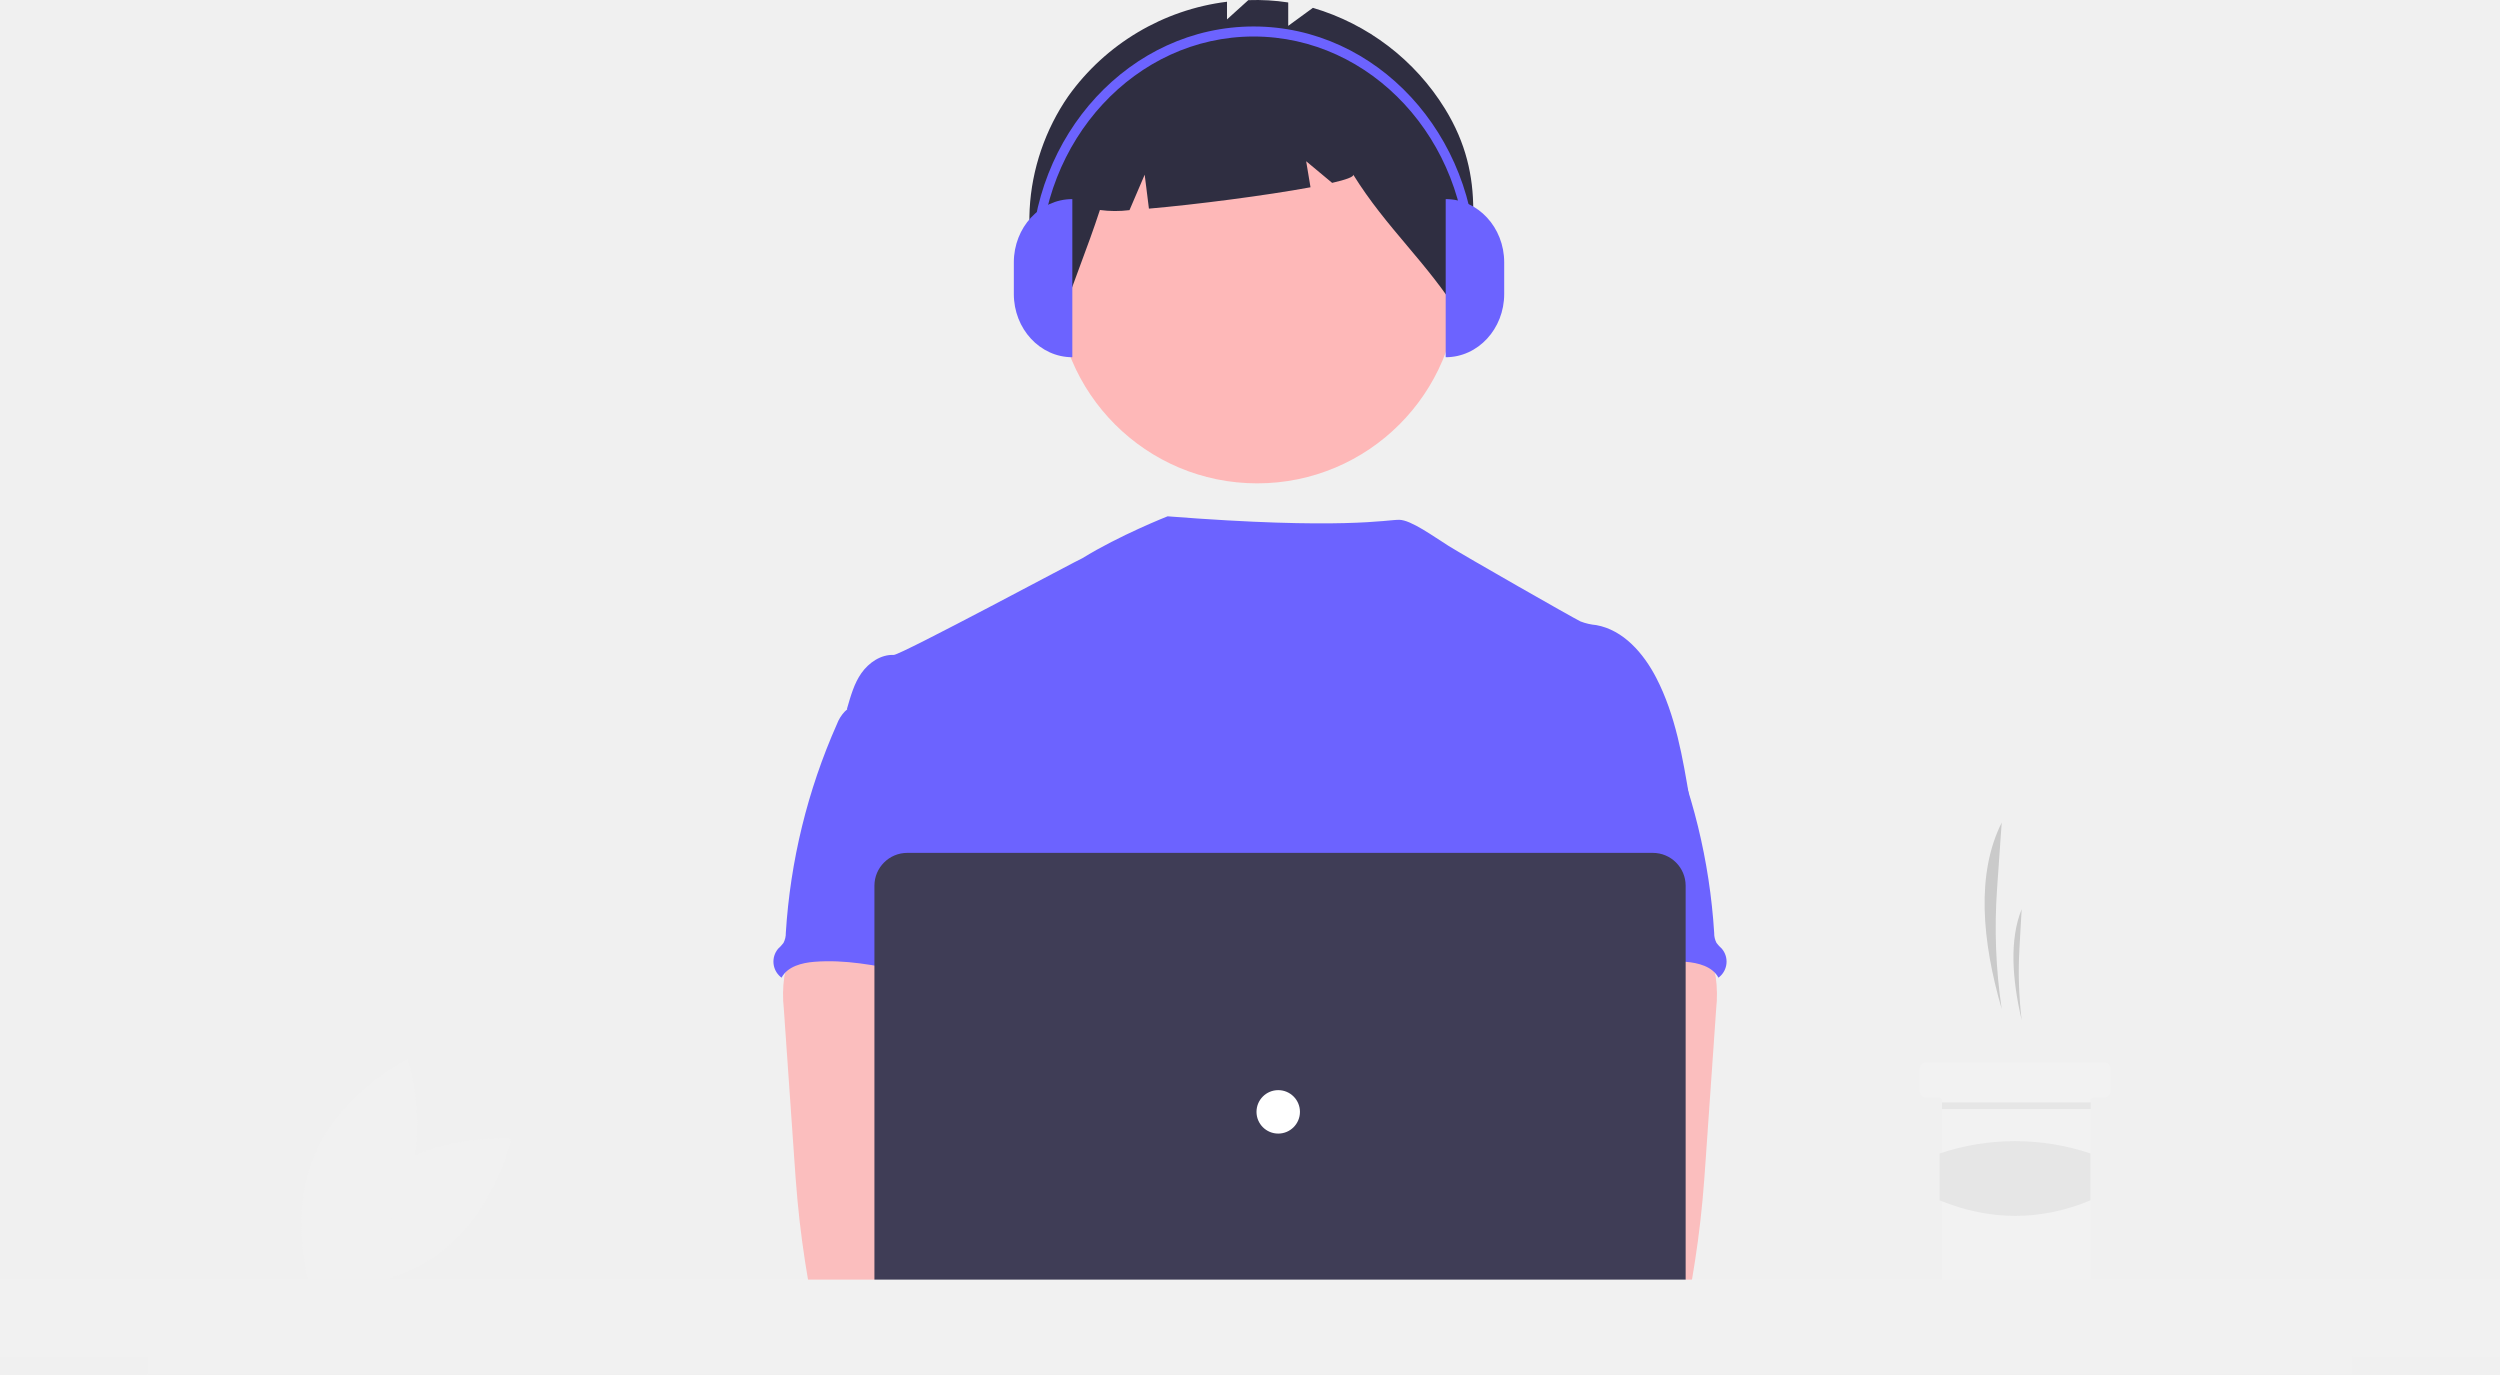
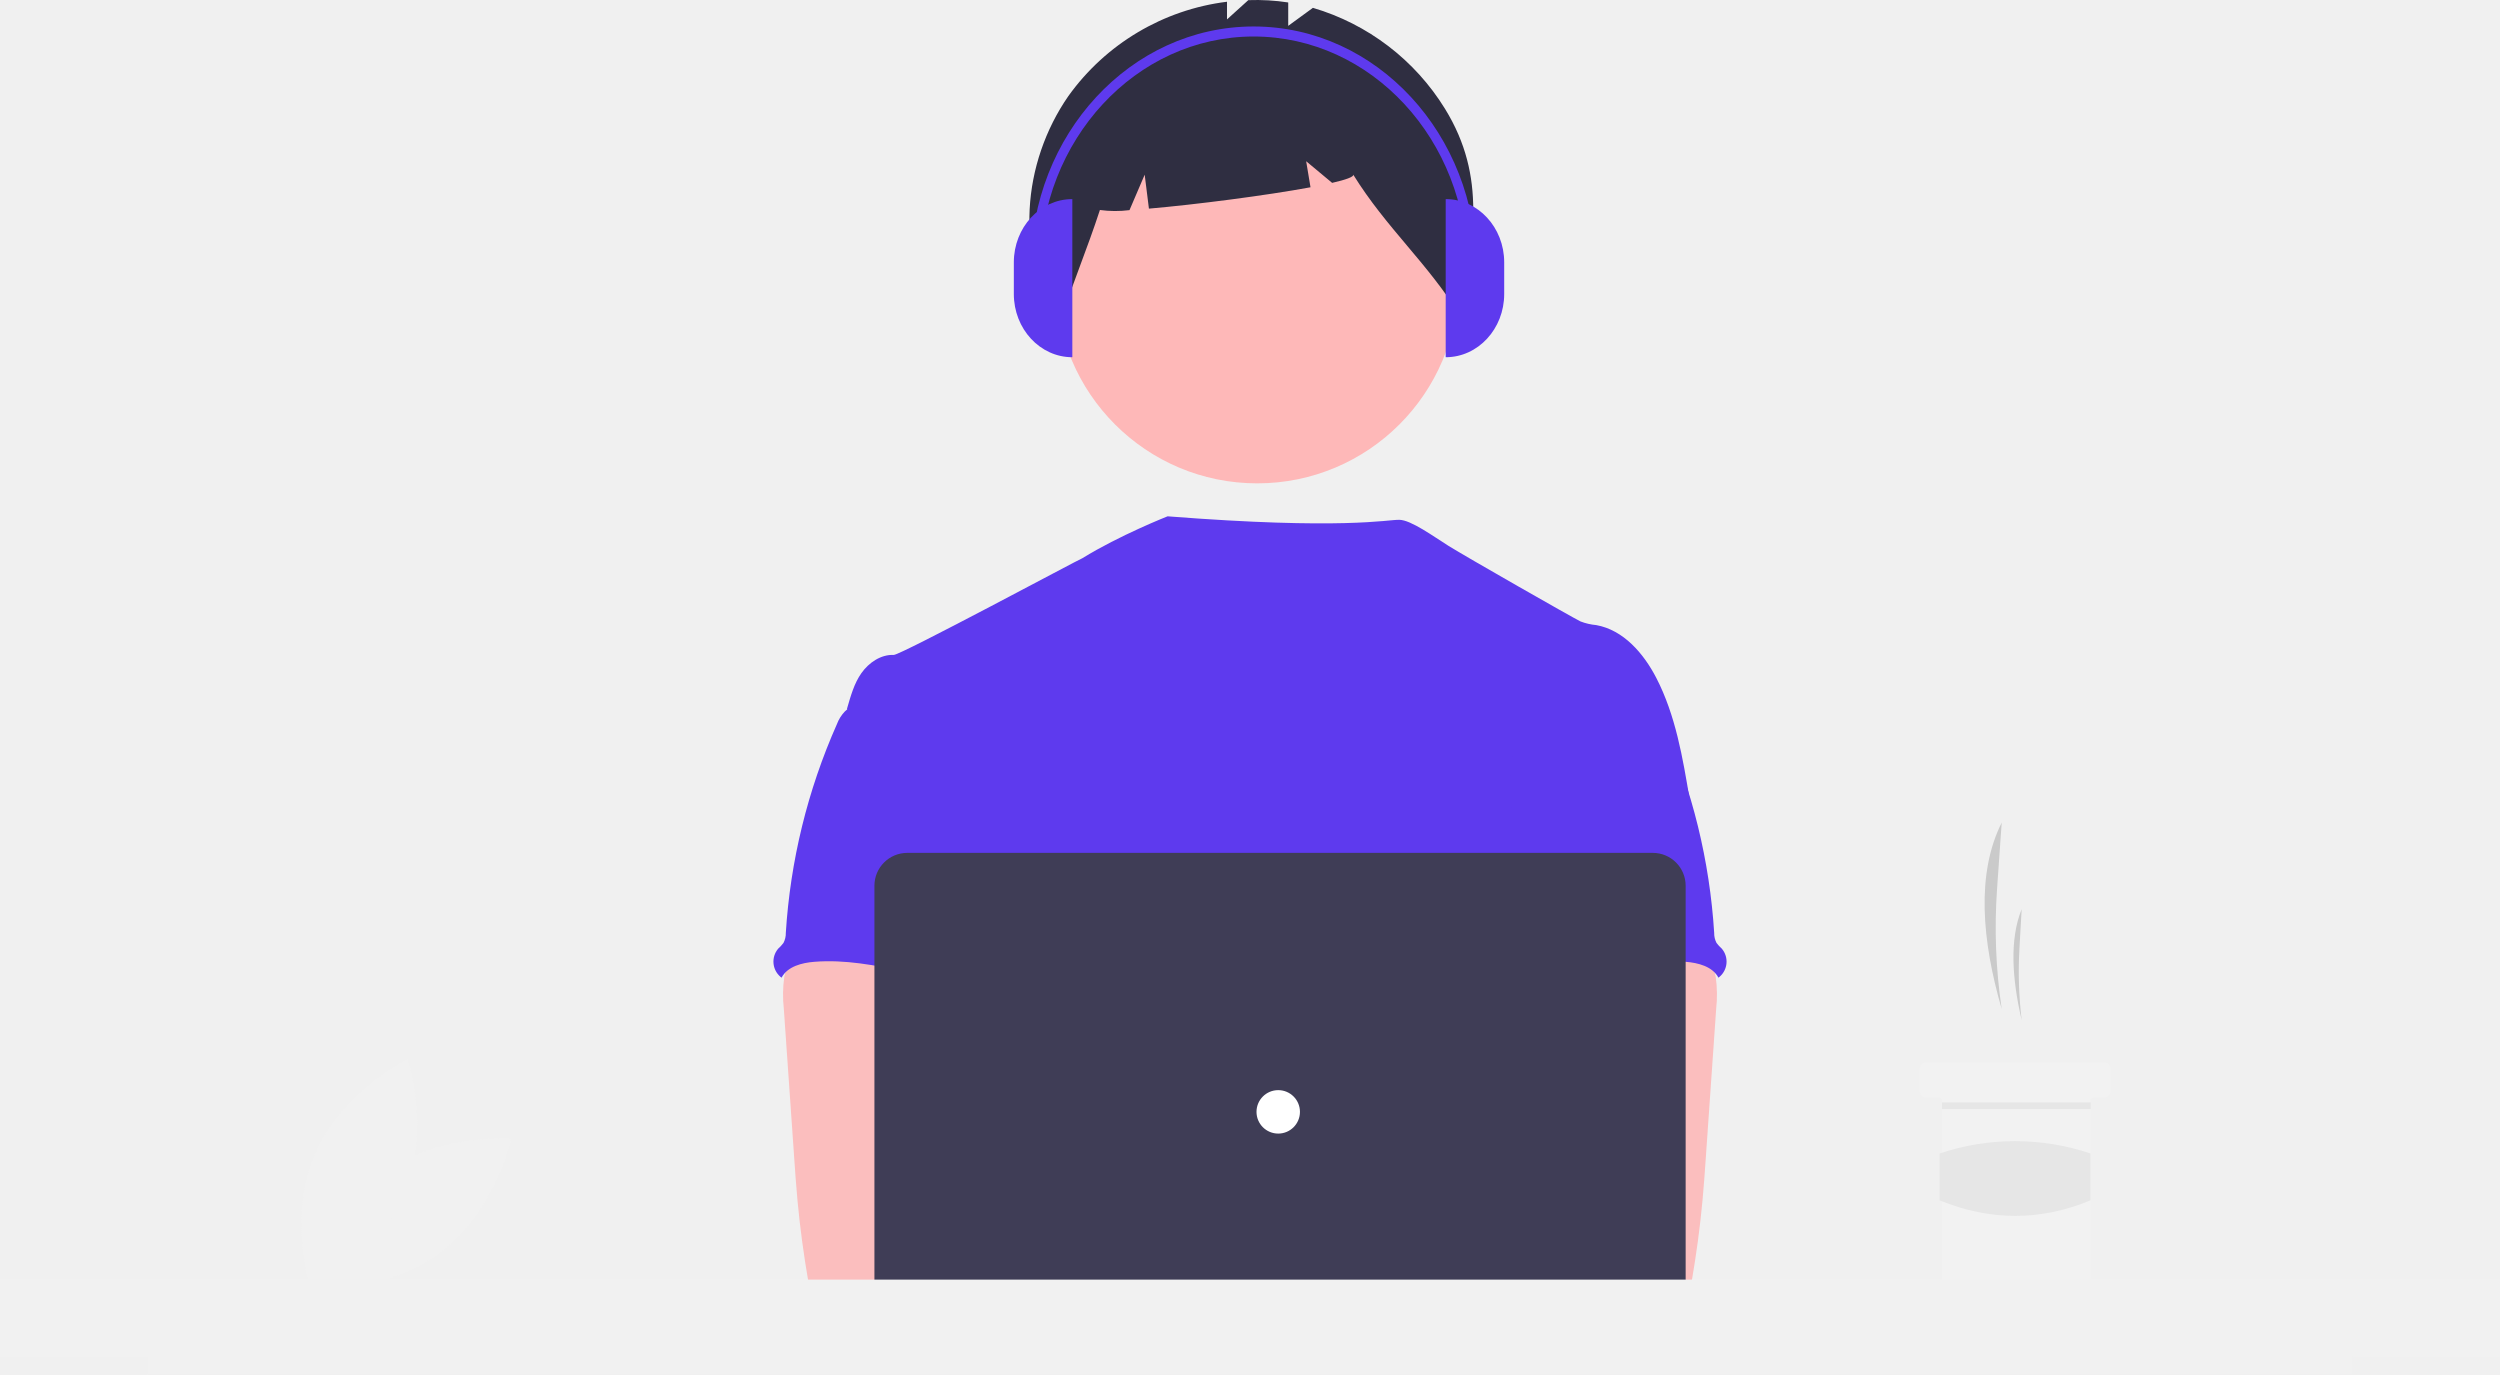
<svg xmlns="http://www.w3.org/2000/svg" data-name="Layer 1" width="878.63" height="483" viewBox="0 0 878.63 483">
  <path d="M294.716,621.203c-19.511,14.544-25.04,40.135-25.04,40.135s26.104,2.009,45.615-12.535,25.04-40.135,25.04-40.135S314.227,606.659,294.716,621.203Z" transform="translate(-160.6848 -208.5)" fill="#f1f1f1" />
  <path d="M302.844,628.032c-9.377,22.456-32.862,34.028-32.862,34.028s-8.281-24.837,1.096-47.293,32.862-34.028,32.862-34.028S312.221,605.576,302.844,628.032Z" transform="translate(-160.6848 -208.5)" fill="#f1f1f1" />
  <path d="M864.187,563.114h0a194.657,194.657,0,0,1-1.633-42.195l1.633-23.307h0c-9,17.908-6.966,41.479,0,65.502Z" transform="translate(-160.6848 -208.5)" fill="#cacaca" />
  <path d="M871.205,567.013h0a143.091,143.091,0,0,1-.786-25.116l.786-13.873h0C866.875,538.683,867.854,552.713,871.205,567.013Z" transform="translate(-160.6848 -208.5)" fill="#cacaca" />
  <path d="M902.401,584.17v7.798a2.352,2.352,0,0,1-2.339,2.339h-3.899a.777.777,0,0,0-.78.78v63.943a2.351,2.351,0,0,1-2.339,2.339H845.476a2.341,2.341,0,0,1-2.339-2.339V595.087a.782.782,0,0,0-.78-.78H837.678a2.341,2.341,0,0,1-2.339-2.339v-7.798a2.336,2.336,0,0,1,2.339-2.339h62.383A2.346,2.346,0,0,1,902.401,584.17Z" transform="translate(-160.6848 -208.5)" fill="#f2f2f2" />
  <rect x="682.522" y="387.445" width="52.246" height="2.339" fill="#e6e6e6" />
  <path d="M895.383,630.369c-17.483,7.235-35.156,7.315-53.026,0v-16.481a83.274,83.274,0,0,1,53.026,0Z" transform="translate(-160.6848 -208.5)" fill="#e6e6e6" />
  <circle id="fff0188c-9915-4c0d-8339-9317a77083e8" data-name="Ellipse 276" cx="441.853" cy="99.211" r="70.666" fill="#feb8b8" />
-   <path id="ac220ed6-7c3f-4d1e-8d82-3295770c496a-121" data-name="Path 1461" d="M668.54,246.746a81.614,81.614,0,0,0-46.43-35.492l-8.675,6.331v-8.22a75.123,75.123,0,0,0-14.032-.817l-7.485,6.772V209.11a80.834,80.834,0,0,0-55.763,33.169c-16.254,23.432-18.998,56.032-3.011,79.652,4.388-13.487,9.715-26.142,14.104-39.628a39.916,39.916,0,0,0,10.399.05l5.339-12.459,1.492,11.931c16.55-1.441,41.096-4.607,56.785-7.508l-1.526-9.154,9.128,7.606c4.806-1.106,7.66-2.11,7.425-2.877,11.668,18.811,25.948,30.826,37.616,49.637C678.337,293.006,683.437,270.951,668.54,246.746Z" transform="translate(-160.6848 -208.5)" fill="#2f2e41" />
-   <path d="M754.52,489.43c-2.43-14.619-4.936-29.519-11.731-42.689-4.466-8.626-11.554-16.847-21.11-18.552a20.422,20.422,0,0,1-5.497-1.272c-2.8-1.349-40.425-22.827-46.405-26.568-5.135-3.212-13.24-9.158-17.327-9.158-4.112-.09-19.878,3.579-81.414-1.231,0,0-16.905,6.663-29.985,14.743-.198-.131-63.869,34.06-66.261,33.97-4.53-.191-8.741,2.71-11.338,6.362-2.596,3.652-3.814,8.174-5.089,12.546,13.907,30.97,26.631,61.98,40.539,92.95a7.931,7.931,0,0,1,1.006,3.815,9.31,9.31,0,0,1-1.73,3.815c-6.82,10.956-6.603,24.736-5.858,37.613.746,12.877,1.668,26.478-4.087,38.02-1.565,3.169-3.601,6.069-5.089,9.238-3.486,7.177-4.746,30.131-2.71,37.842l255.121,7.309C730.067,673.102,754.52,489.43,754.52,489.43Z" transform="translate(-160.6848 -208.5)" fill="#6c63ff" />
-   <path id="bb46eb08-8e3e-4ac5-913b-26d221d967b9-122" data-name="Path 1421" d="M436.31,551.903a45.043,45.043,0,0,0-.153,11.109l3.657,52.513c.343,4.949.681,9.887,1.146,14.824.877,9.581,2.188,19.086,3.815,28.578a5.09,5.09,0,0,0,5.216,4.949c16.096,3.406,32.726,3.27,49.153,2.342,25.067-1.399,89.198-4.046,93.116-9.136s1.635-13.322-3.474-17.438-89.739-14.149-89.739-14.149c.827-6.553,3.321-12.724,5.688-18.946,4.25-11.035,8.22-22.432,8.297-34.253s-4.377-24.25-14.061-31.022c-7.966-5.56-18.221-6.591-27.928-6.362-7.062.203-19.265-1.489-25.716,1.272C440.223,538.431,437.264,546.905,436.31,551.903Z" transform="translate(-160.6848 -208.5)" fill="#fbbebe" />
-   <path id="efe93a1e-ccdd-49fd-af5f-e26394aa0937-123" data-name="Path 1430" d="M457.627,458.523a13.17,13.17,0,0,0-2.824,4.518A213.588,213.588,0,0,0,436.862,536.356a7.329,7.329,0,0,1-.827,3.55,15.535,15.535,0,0,1-1.87,2.023,7.024,7.024,0,0,0,.84,9.898q.173.146.356.281c2.099-3.951,7.125-5.242,11.592-5.586,21.389-1.692,42.282,8.259,63.734,7.508-1.514-5.23-3.691-10.256-4.925-15.548-5.459-23.502,8.156-49.089-.191-71.726-1.667-4.53-4.453-8.983-8.843-10.968a23.555,23.555,0,0,0-5.662-1.499c-5.421-.98-16.212-5.166-21.453-3.486-1.935.624-2.697,2.443-4.301,3.542C462.877,455.902,459.646,456.474,457.627,458.523Z" transform="translate(-160.6848 -208.5)" fill="#6c63ff" />
-   <path id="a38c3c09-000b-42b7-8619-0229d8aff5e9-124" data-name="Path 1421" d="M754.672,536.183c-6.451-2.762-18.653-1.069-25.716-1.272-9.707-.229-19.962.802-27.928,6.362-9.684,6.772-14.137,19.201-14.061,31.022s4.046,23.218,8.297,34.253c2.366,6.222,4.861,12.393,5.688,18.946,0,0-84.63,10.034-89.739,14.149s-7.392,12.348-3.474,17.438,126.173,10.2,142.269,6.794a5.09,5.09,0,0,0,5.216-4.949c1.627-9.491,2.937-18.996,3.815-28.578.465-4.937.802-9.874,1.146-14.824l3.657-52.513a45.043,45.043,0,0,0-.153-11.109C762.736,546.905,759.777,538.431,754.672,536.183Z" transform="translate(-160.6848 -208.5)" fill="#fbbebe" />
-   <path id="bd3879bf-5d05-49be-b690-c4d97e29a2ab-125" data-name="Path 1430" d="M734.687,454.346c-1.603-1.099-2.366-2.918-4.301-3.542-5.241-1.68-16.032,2.507-21.453,3.486a23.555,23.555,0,0,0-5.662,1.499c-4.389,1.985-7.175,6.438-8.843,10.968-8.347,22.637,5.268,48.224-.191,71.726-1.234,5.293-3.411,10.318-4.925,15.548,21.453.751,42.346-9.2,63.734-7.508,4.467.343,9.493,1.635,11.592,5.586q.183-.135.356-.281a7.024,7.024,0,0,0,.84-9.898,15.535,15.535,0,0,1-1.87-2.023,7.329,7.329,0,0,1-.827-3.55,213.588,213.588,0,0,0-17.941-73.316,13.17,13.17,0,0,0-2.824-4.518C740.354,456.474,737.123,455.902,734.687,454.346Z" transform="translate(-160.6848 -208.5)" fill="#6c63ff" />
+   <path id="ac220ed6-7c3f-4d1e-8d82-3295770c496a-174" data-name="Path 1461" d="M668.54,246.746a81.614,81.614,0,0,0-46.43-35.492l-8.675,6.331v-8.22a75.123,75.123,0,0,0-14.032-.817l-7.485,6.772V209.11a80.834,80.834,0,0,0-55.763,33.169c-16.254,23.432-18.998,56.032-3.011,79.652,4.388-13.487,9.715-26.142,14.104-39.628a39.916,39.916,0,0,0,10.399.05l5.339-12.459,1.492,11.931c16.55-1.441,41.096-4.607,56.785-7.508l-1.526-9.154,9.128,7.606c4.806-1.106,7.66-2.11,7.425-2.877,11.668,18.811,25.948,30.826,37.616,49.637C678.337,293.006,683.437,270.951,668.54,246.746Z" transform="translate(-160.6848 -208.5)" fill="#2f2e41" />
+   <path d="M754.52,489.43c-2.43-14.619-4.936-29.519-11.731-42.689-4.466-8.626-11.554-16.847-21.11-18.552a20.422,20.422,0,0,1-5.497-1.272c-2.8-1.349-40.425-22.827-46.405-26.568-5.135-3.212-13.24-9.158-17.327-9.158-4.112-.09-19.878,3.579-81.414-1.231,0,0-16.905,6.663-29.985,14.743-.198-.131-63.869,34.06-66.261,33.97-4.53-.191-8.741,2.71-11.338,6.362-2.596,3.652-3.814,8.174-5.089,12.546,13.907,30.97,26.631,61.98,40.539,92.95a7.931,7.931,0,0,1,1.006,3.815,9.31,9.31,0,0,1-1.73,3.815c-6.82,10.956-6.603,24.736-5.858,37.613.746,12.877,1.668,26.478-4.087,38.02-1.565,3.169-3.601,6.069-5.089,9.238-3.486,7.177-4.746,30.131-2.71,37.842l255.121,7.309C730.067,673.102,754.52,489.43,754.52,489.43Z" transform="translate(-160.6848 -208.5)" fill="#5e3aee" />
+   <path id="bb46eb08-8e3e-4ac5-913b-26d221d967b9-175" data-name="Path 1421" d="M436.31,551.903a45.043,45.043,0,0,0-.153,11.109l3.657,52.513c.343,4.949.681,9.887,1.146,14.824.877,9.581,2.188,19.086,3.815,28.578a5.09,5.09,0,0,0,5.216,4.949c16.096,3.406,32.726,3.27,49.153,2.342,25.067-1.399,89.198-4.046,93.116-9.136s1.635-13.322-3.474-17.438-89.739-14.149-89.739-14.149c.827-6.553,3.321-12.724,5.688-18.946,4.25-11.035,8.22-22.432,8.297-34.253s-4.377-24.25-14.061-31.022c-7.966-5.56-18.221-6.591-27.928-6.362-7.062.203-19.265-1.489-25.716,1.272C440.223,538.431,437.264,546.905,436.31,551.903Z" transform="translate(-160.6848 -208.5)" fill="#fbbebe" />
+   <path id="efe93a1e-ccdd-49fd-af5f-e26394aa0937-176" data-name="Path 1430" d="M457.627,458.523a13.17,13.17,0,0,0-2.824,4.518A213.588,213.588,0,0,0,436.862,536.356a7.329,7.329,0,0,1-.827,3.55,15.535,15.535,0,0,1-1.87,2.023,7.024,7.024,0,0,0,.84,9.898q.173.146.356.281c2.099-3.951,7.125-5.242,11.592-5.586,21.389-1.692,42.282,8.259,63.734,7.508-1.514-5.23-3.691-10.256-4.925-15.548-5.459-23.502,8.156-49.089-.191-71.726-1.667-4.53-4.453-8.983-8.843-10.968a23.555,23.555,0,0,0-5.662-1.499c-5.421-.98-16.212-5.166-21.453-3.486-1.935.624-2.697,2.443-4.301,3.542C462.877,455.902,459.646,456.474,457.627,458.523Z" transform="translate(-160.6848 -208.5)" fill="#5e3aee" />
+   <path id="a38c3c09-000b-42b7-8619-0229d8aff5e9-177" data-name="Path 1421" d="M754.672,536.183c-6.451-2.762-18.653-1.069-25.716-1.272-9.707-.229-19.962.802-27.928,6.362-9.684,6.772-14.137,19.201-14.061,31.022s4.046,23.218,8.297,34.253c2.366,6.222,4.861,12.393,5.688,18.946,0,0-84.63,10.034-89.739,14.149s-7.392,12.348-3.474,17.438,126.173,10.2,142.269,6.794a5.09,5.09,0,0,0,5.216-4.949c1.627-9.491,2.937-18.996,3.815-28.578.465-4.937.802-9.874,1.146-14.824l3.657-52.513a45.043,45.043,0,0,0-.153-11.109C762.736,546.905,759.777,538.431,754.672,536.183Z" transform="translate(-160.6848 -208.5)" fill="#fbbebe" />
+   <path id="bd3879bf-5d05-49be-b690-c4d97e29a2ab-178" data-name="Path 1430" d="M734.687,454.346c-1.603-1.099-2.366-2.918-4.301-3.542-5.241-1.68-16.032,2.507-21.453,3.486a23.555,23.555,0,0,0-5.662,1.499c-4.389,1.985-7.175,6.438-8.843,10.968-8.347,22.637,5.268,48.224-.191,71.726-1.234,5.293-3.411,10.318-4.925,15.548,21.453.751,42.346-9.2,63.734-7.508,4.467.343,9.493,1.635,11.592,5.586q.183-.135.356-.281a7.024,7.024,0,0,0,.84-9.898,15.535,15.535,0,0,1-1.87-2.023,7.329,7.329,0,0,1-.827-3.55,213.588,213.588,0,0,0-17.941-73.316,13.17,13.17,0,0,0-2.824-4.518C740.354,456.474,737.123,455.902,734.687,454.346Z" transform="translate(-160.6848 -208.5)" fill="#5e3aee" />
  <circle cx="420.924" cy="438.81" r="19.073" fill="#fbbebe" />
  <circle cx="463.156" cy="438.81" r="19.073" fill="#fbbebe" />
  <path d="M741.572,690.288H479.542a11.552,11.552,0,0,1-11.539-11.539V519.783a11.552,11.552,0,0,1,11.539-11.539H741.572a11.552,11.552,0,0,1,11.539,11.539V678.75A11.552,11.552,0,0,1,741.572,690.288Z" transform="translate(-160.6848 -208.5)" fill="#3f3d56" />
  <circle id="bf1cdf42-3b4f-4239-91c9-f6802a29e918" data-name="Ellipse 263" cx="449.236" cy="390.766" r="7.635" fill="#fff" />
  <polygon points="878.63 449.724 0 449.724 0 476.724 51.97 476.724 51.97 483 826.68 483 826.68 476.724 878.63 476.724 878.63 449.724" fill="#f1f1f1" />
-   <path d="M537.556,334.049h0c-11.355,0-20.559-9.952-20.559-22.229h0V300.705c0-12.277,9.205-22.229,20.559-22.229h0v55.574Z" transform="translate(-160.6848 -208.5)" fill="#6c63ff" />
-   <path d="M668.779,278.476h0c11.355,0,20.559,9.952,20.559,22.229v11.115c0,12.277-9.205,22.229-20.559,22.229h0V278.476Z" transform="translate(-160.6848 -208.5)" fill="#6c63ff" />
-   <path d="M679.553,302.452h-3.262c0-44.73-33.656-81.121-75.026-81.121-41.369,0-75.026,36.391-75.026,81.121h-3.262c0-46.675,35.12-84.648,78.288-84.648C644.433,217.804,679.553,255.777,679.553,302.452Z" transform="translate(-160.6848 -208.5)" fill="#6c63ff" />
+   <path d="M537.556,334.049h0c-11.355,0-20.559-9.952-20.559-22.229h0V300.705c0-12.277,9.205-22.229,20.559-22.229h0v55.574Z" transform="translate(-160.6848 -208.5)" fill="#5e3aee" />
+   <path d="M668.779,278.476h0c11.355,0,20.559,9.952,20.559,22.229v11.115c0,12.277-9.205,22.229-20.559,22.229h0V278.476Z" transform="translate(-160.6848 -208.5)" fill="#5e3aee" />
+   <path d="M679.553,302.452h-3.262c0-44.73-33.656-81.121-75.026-81.121-41.369,0-75.026,36.391-75.026,81.121h-3.262c0-46.675,35.12-84.648,78.288-84.648C644.433,217.804,679.553,255.777,679.553,302.452Z" transform="translate(-160.6848 -208.5)" fill="#5e3aee" />
</svg>
